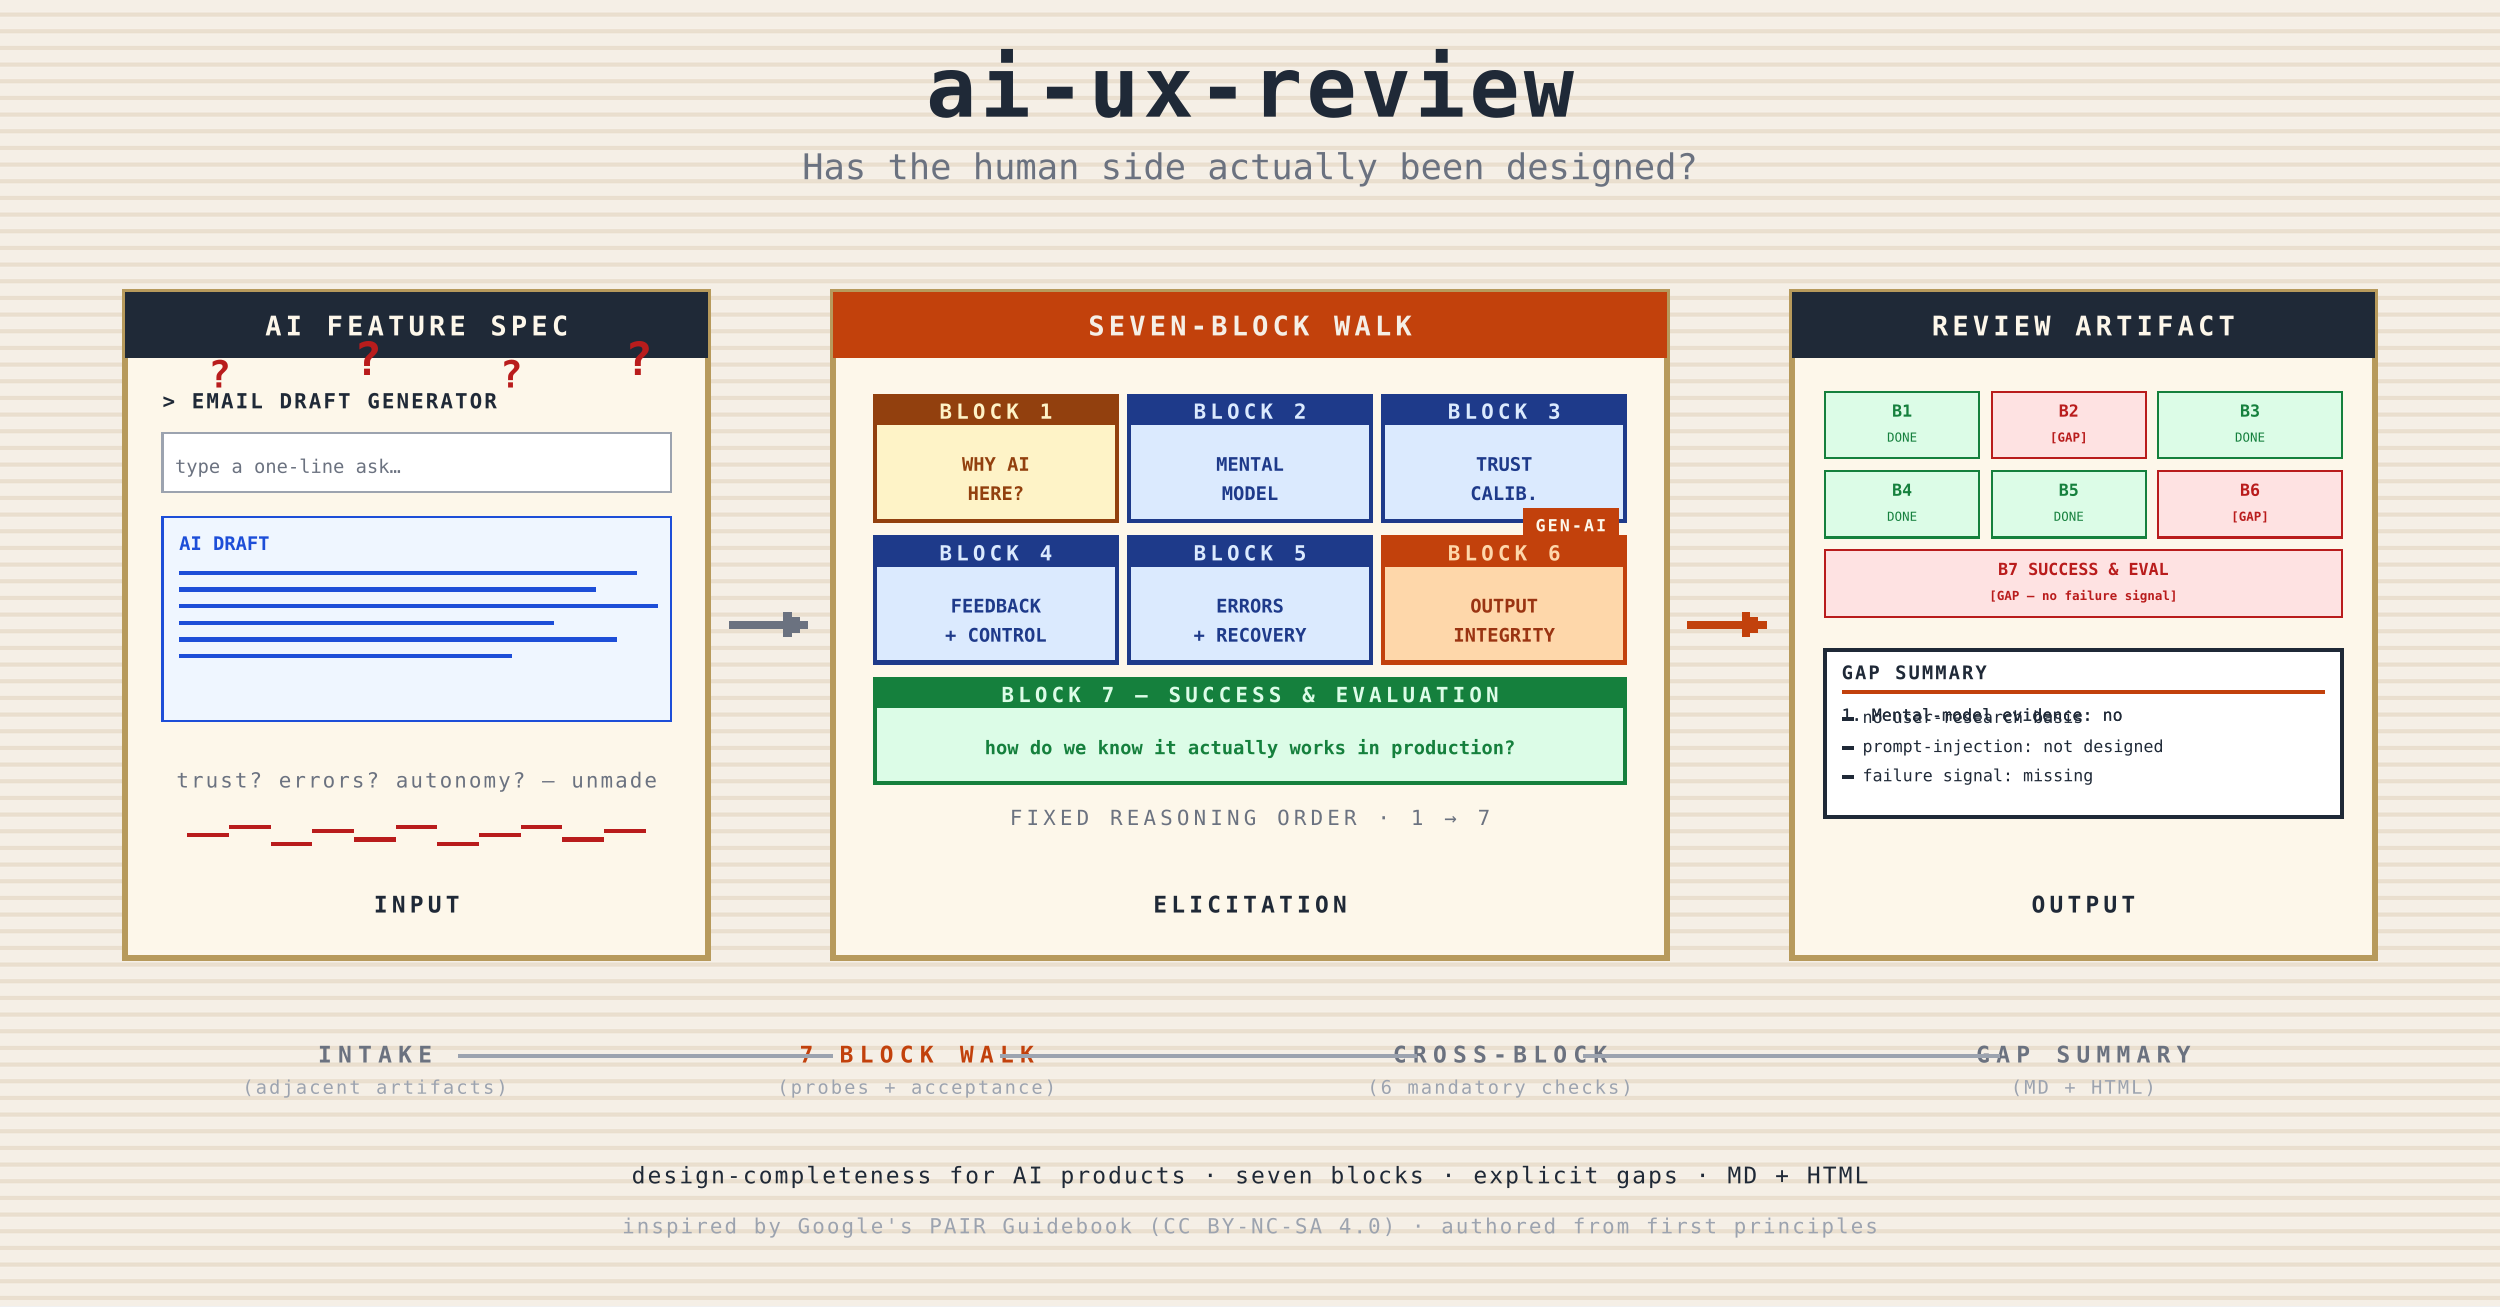
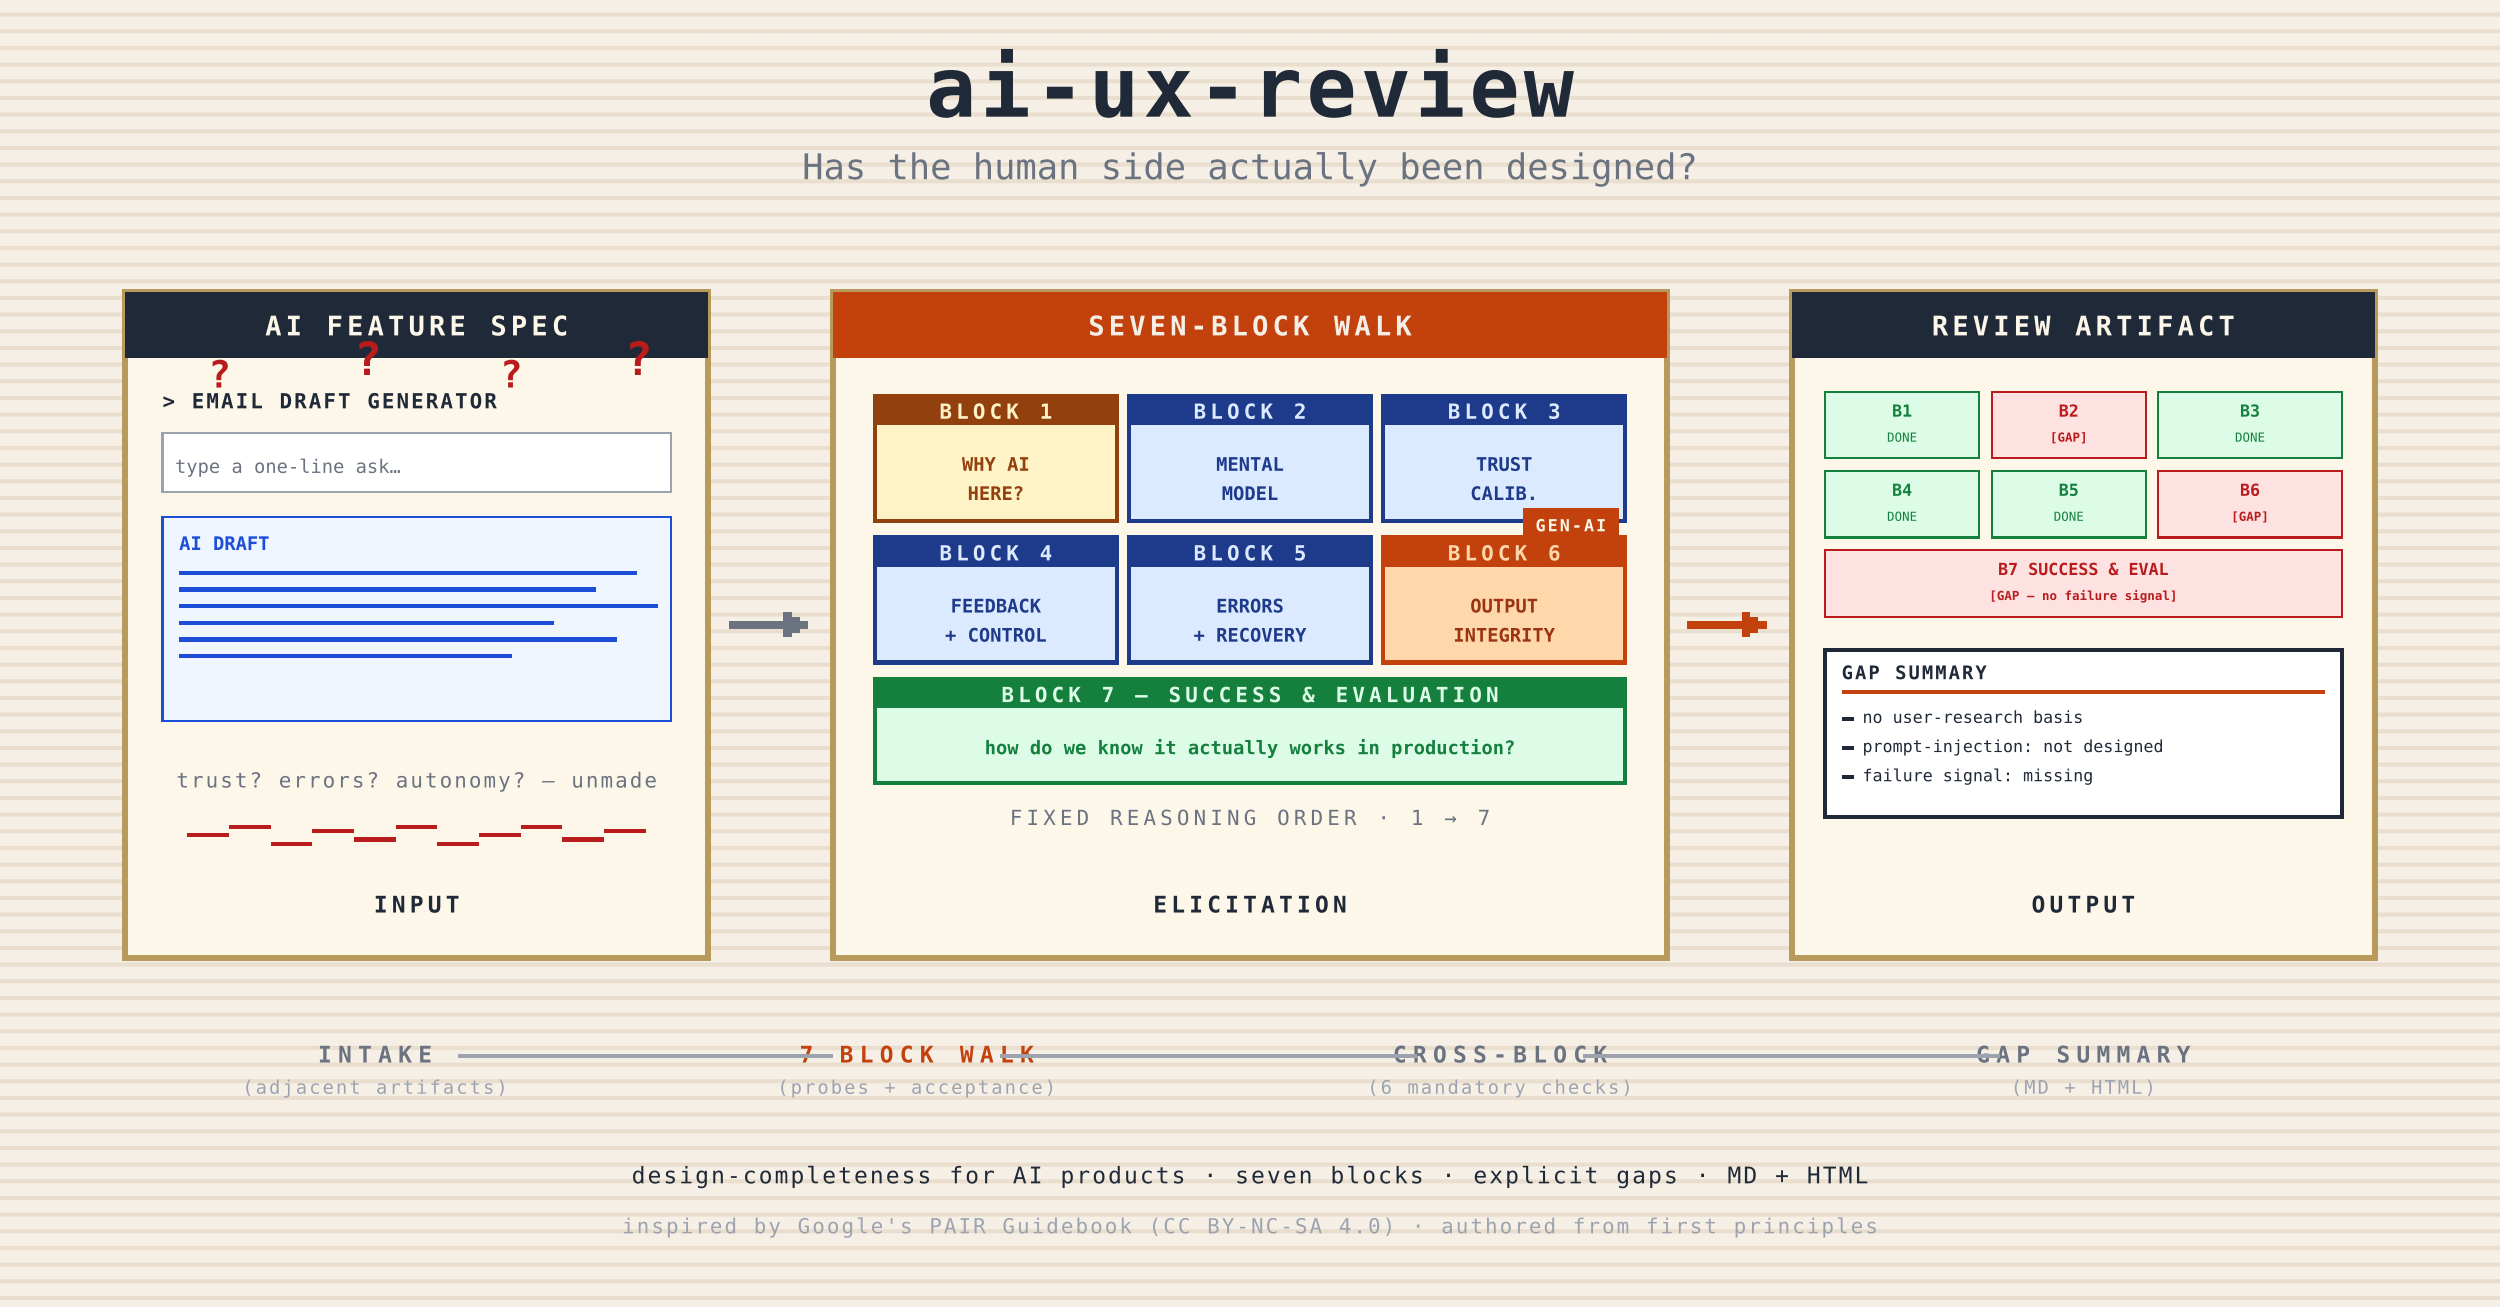
<svg xmlns="http://www.w3.org/2000/svg" viewBox="0 0 1200 627" role="img" aria-label="ai-ux-review — Has the human side actually been designed?" shape-rendering="crispEdges" style="image-rendering: pixelated; image-rendering: crisp-edges;">
  <defs>
    <pattern id="scan-aiux-li" x="0" y="0" width="8" height="8" patternUnits="userSpaceOnUse">
      <rect width="8" height="8" fill="#f5efe6" />
      <rect y="6" width="8" height="2" fill="#eadfcf" />
    </pattern>
  </defs>
  <rect width="1200" height="627" fill="url(#scan-aiux-li)" />
  <g font-family="ui-monospace, SFMono-Regular, Menlo, monospace" text-anchor="middle">
    <text x="600" y="56" font-size="40" font-weight="700" fill="#1f2937" letter-spacing="2">ai-ux-review</text>
    <text x="600" y="86" font-size="17" fill="#6b7280">Has the human side actually been designed?</text>
  </g>
  <g>
    <rect x="60" y="140" width="280" height="320" fill="#fdf7ea" stroke="#b79a5c" stroke-width="3" />
    <rect x="60" y="140" width="280" height="32" fill="#1f2937" />
    <text x="200" y="161" font-family="ui-monospace, SFMono-Regular, Menlo, monospace" font-size="13" font-weight="700" fill="#fdf7ea" text-anchor="middle" letter-spacing="2">AI FEATURE SPEC</text>
    <text x="78" y="196" font-family="ui-monospace, SFMono-Regular, Menlo, monospace" font-size="10" font-weight="700" fill="#1f2937" letter-spacing="1">&gt; EMAIL DRAFT GENERATOR</text>
    <rect x="78" y="208" width="244" height="28" fill="white" stroke="#9ca3af" stroke-width="1" />
    <text x="84" y="227" font-family="ui-monospace, SFMono-Regular, Menlo, monospace" font-size="9" fill="#6b7280">type a one-line ask…</text>
    <rect x="78" y="248" width="244" height="98" fill="#eff6ff" stroke="#1d4ed8" stroke-width="1" />
    <text x="86" y="264" font-family="ui-monospace, SFMono-Regular, Menlo, monospace" font-size="9" font-weight="700" fill="#1d4ed8">AI DRAFT</text>
    <rect x="86" y="274" width="220" height="2" fill="#1d4ed8" />
    <rect x="86" y="282" width="200" height="2" fill="#1d4ed8" />
    <rect x="86" y="290" width="230" height="2" fill="#1d4ed8" />
    <rect x="86" y="298" width="180" height="2" fill="#1d4ed8" />
    <rect x="86" y="306" width="210" height="2" fill="#1d4ed8" />
    <rect x="86" y="314" width="160" height="2" fill="#1d4ed8" />
    <g font-family="ui-monospace, SFMono-Regular, Menlo, monospace" fill="#b91c1c" font-weight="700">
      <text x="100" y="186" font-size="18">?</text>
      <text x="170" y="180" font-size="22">?</text>
      <text x="240" y="186" font-size="18">?</text>
      <text x="300" y="180" font-size="22">?</text>
    </g>
    <text x="200" y="378" font-family="ui-monospace, SFMono-Regular, Menlo, monospace" font-size="10" fill="#6b7280" text-anchor="middle" letter-spacing="1">trust? errors? autonomy? — unmade</text>
    <g fill="#b91c1c">
      <rect x="90" y="400" width="20" height="2" />
      <rect x="110" y="396" width="20" height="2" />
      <rect x="130" y="404" width="20" height="2" />
      <rect x="150" y="398" width="20" height="2" />
      <rect x="170" y="402" width="20" height="2" />
      <rect x="190" y="396" width="20" height="2" />
      <rect x="210" y="404" width="20" height="2" />
      <rect x="230" y="400" width="20" height="2" />
      <rect x="250" y="396" width="20" height="2" />
      <rect x="270" y="402" width="20" height="2" />
      <rect x="290" y="398" width="20" height="2" />
    </g>
    <text x="200" y="438" font-family="ui-monospace, SFMono-Regular, Menlo, monospace" font-size="11" font-weight="700" fill="#1f2937" text-anchor="middle" letter-spacing="2">INPUT</text>
  </g>
  <g fill="#6b7280">
    <rect x="350" y="298" width="30" height="4" />
    <rect x="376" y="294" width="4" height="12" />
    <rect x="380" y="296" width="4" height="8" />
    <rect x="384" y="298" width="4" height="4" />
  </g>
  <g>
    <rect x="400" y="140" width="400" height="320" fill="#fdf7ea" stroke="#b79a5c" stroke-width="3" />
    <rect x="400" y="140" width="400" height="32" fill="#c2410c" />
    <text x="600" y="161" font-family="ui-monospace, SFMono-Regular, Menlo, monospace" font-size="13" font-weight="700" fill="#f5efe6" text-anchor="middle" letter-spacing="2">SEVEN-BLOCK WALK</text>
    <g font-family="ui-monospace, SFMono-Regular, Menlo, monospace">
      <rect x="420" y="190" width="116" height="60" fill="#fef3c7" stroke="#92400e" stroke-width="2" />
      <rect x="420" y="190" width="116" height="14" fill="#92400e" />
      <text x="478" y="201" font-size="10" font-weight="700" fill="#fef3c7" text-anchor="middle" letter-spacing="2">BLOCK 1</text>
      <text x="478" y="226" font-size="9" font-weight="700" fill="#92400e" text-anchor="middle">WHY AI</text>
      <text x="478" y="240" font-size="9" font-weight="700" fill="#92400e" text-anchor="middle">HERE?</text>
      <rect x="542" y="190" width="116" height="60" fill="#dbeafe" stroke="#1e3a8a" stroke-width="2" />
      <rect x="542" y="190" width="116" height="14" fill="#1e3a8a" />
      <text x="600" y="201" font-size="10" font-weight="700" fill="#dbeafe" text-anchor="middle" letter-spacing="2">BLOCK 2</text>
      <text x="600" y="226" font-size="9" font-weight="700" fill="#1e3a8a" text-anchor="middle">MENTAL</text>
      <text x="600" y="240" font-size="9" font-weight="700" fill="#1e3a8a" text-anchor="middle">MODEL</text>
      <rect x="664" y="190" width="116" height="60" fill="#dbeafe" stroke="#1e3a8a" stroke-width="2" />
      <rect x="664" y="190" width="116" height="14" fill="#1e3a8a" />
      <text x="722" y="201" font-size="10" font-weight="700" fill="#dbeafe" text-anchor="middle" letter-spacing="2">BLOCK 3</text>
      <text x="722" y="226" font-size="9" font-weight="700" fill="#1e3a8a" text-anchor="middle">TRUST</text>
      <text x="722" y="240" font-size="9" font-weight="700" fill="#1e3a8a" text-anchor="middle">CALIB.</text>
      <rect x="420" y="258" width="116" height="60" fill="#dbeafe" stroke="#1e3a8a" stroke-width="2" />
      <rect x="420" y="258" width="116" height="14" fill="#1e3a8a" />
      <text x="478" y="269" font-size="10" font-weight="700" fill="#dbeafe" text-anchor="middle" letter-spacing="2">BLOCK 4</text>
      <text x="478" y="294" font-size="9" font-weight="700" fill="#1e3a8a" text-anchor="middle">FEEDBACK</text>
      <text x="478" y="308" font-size="9" font-weight="700" fill="#1e3a8a" text-anchor="middle">+ CONTROL</text>
      <rect x="542" y="258" width="116" height="60" fill="#dbeafe" stroke="#1e3a8a" stroke-width="2" />
      <rect x="542" y="258" width="116" height="14" fill="#1e3a8a" />
      <text x="600" y="269" font-size="10" font-weight="700" fill="#dbeafe" text-anchor="middle" letter-spacing="2">BLOCK 5</text>
      <text x="600" y="294" font-size="9" font-weight="700" fill="#1e3a8a" text-anchor="middle">ERRORS</text>
      <text x="600" y="308" font-size="9" font-weight="700" fill="#1e3a8a" text-anchor="middle">+ RECOVERY</text>
      <rect x="664" y="258" width="116" height="60" fill="#fed7aa" stroke="#c2410c" stroke-width="2" />
      <rect x="664" y="258" width="116" height="14" fill="#c2410c" />
      <text x="722" y="269" font-size="10" font-weight="700" fill="#fed7aa" text-anchor="middle" letter-spacing="2">BLOCK 6</text>
      <text x="722" y="294" font-size="9" font-weight="700" fill="#9a3412" text-anchor="middle">OUTPUT</text>
      <text x="722" y="308" font-size="9" font-weight="700" fill="#9a3412" text-anchor="middle">INTEGRITY</text>
      <rect x="420" y="326" width="360" height="50" fill="#dcfce7" stroke="#15803d" stroke-width="2" />
      <rect x="420" y="326" width="360" height="14" fill="#15803d" />
      <text x="600" y="337" font-size="10" font-weight="700" fill="#dcfce7" text-anchor="middle" letter-spacing="2">BLOCK 7 — SUCCESS &amp; EVALUATION</text>
      <text x="600" y="362" font-size="9" font-weight="700" fill="#15803d" text-anchor="middle">how do we know it actually works in production?</text>
    </g>
    <g>
      <rect x="731" y="244" width="46" height="14" fill="#c2410c" />
      <text x="754" y="255" font-family="ui-monospace, SFMono-Regular, Menlo, monospace" font-size="8" font-weight="700" fill="#fdf7ea" text-anchor="middle" letter-spacing="1">GEN-AI</text>
    </g>
    <text x="600" y="396" font-family="ui-monospace, SFMono-Regular, Menlo, monospace" font-size="10" fill="#6b7280" text-anchor="middle" letter-spacing="2">FIXED REASONING ORDER · 1 → 7</text>
    <text x="600" y="438" font-family="ui-monospace, SFMono-Regular, Menlo, monospace" font-size="11" font-weight="700" fill="#1f2937" text-anchor="middle" letter-spacing="2">ELICITATION</text>
  </g>
  <g fill="#c2410c">
    <rect x="810" y="298" width="30" height="4" />
    <rect x="836" y="294" width="4" height="12" />
    <rect x="840" y="296" width="4" height="8" />
    <rect x="844" y="298" width="4" height="4" />
  </g>
  <g>
    <rect x="860" y="140" width="280" height="320" fill="#fdf7ea" stroke="#b79a5c" stroke-width="3" />
    <rect x="860" y="140" width="280" height="32" fill="#1f2937" />
    <text x="1000" y="161" font-family="ui-monospace, SFMono-Regular, Menlo, monospace" font-size="13" font-weight="700" fill="#fdf7ea" text-anchor="middle" letter-spacing="2">REVIEW ARTIFACT</text>
    <g>
      <rect x="876" y="188" width="74" height="32" fill="#dcfce7" stroke="#15803d" stroke-width="1" />
      <text x="913" y="200" font-family="ui-monospace, SFMono-Regular, Menlo, monospace" font-size="8" font-weight="700" fill="#15803d" text-anchor="middle">B1</text>
      <text x="913" y="212" font-family="ui-monospace, SFMono-Regular, Menlo, monospace" font-size="6" fill="#15803d" text-anchor="middle">DONE</text>
      <rect x="956" y="188" width="74" height="32" fill="#fee2e2" stroke="#b91c1c" stroke-width="1" />
      <text x="993" y="200" font-family="ui-monospace, SFMono-Regular, Menlo, monospace" font-size="8" font-weight="700" fill="#b91c1c" text-anchor="middle">B2</text>
      <text x="993" y="212" font-family="ui-monospace, SFMono-Regular, Menlo, monospace" font-size="6" font-weight="700" fill="#b91c1c" text-anchor="middle">[GAP]</text>
      <rect x="1036" y="188" width="88" height="32" fill="#dcfce7" stroke="#15803d" stroke-width="1" />
      <text x="1080" y="200" font-family="ui-monospace, SFMono-Regular, Menlo, monospace" font-size="8" font-weight="700" fill="#15803d" text-anchor="middle">B3</text>
      <text x="1080" y="212" font-family="ui-monospace, SFMono-Regular, Menlo, monospace" font-size="6" fill="#15803d" text-anchor="middle">DONE</text>
      <rect x="876" y="226" width="74" height="32" fill="#dcfce7" stroke="#15803d" stroke-width="1" />
      <text x="913" y="238" font-family="ui-monospace, SFMono-Regular, Menlo, monospace" font-size="8" font-weight="700" fill="#15803d" text-anchor="middle">B4</text>
      <text x="913" y="250" font-family="ui-monospace, SFMono-Regular, Menlo, monospace" font-size="6" fill="#15803d" text-anchor="middle">DONE</text>
      <rect x="956" y="226" width="74" height="32" fill="#dcfce7" stroke="#15803d" stroke-width="1" />
      <text x="993" y="238" font-family="ui-monospace, SFMono-Regular, Menlo, monospace" font-size="8" font-weight="700" fill="#15803d" text-anchor="middle">B5</text>
      <text x="993" y="250" font-family="ui-monospace, SFMono-Regular, Menlo, monospace" font-size="6" fill="#15803d" text-anchor="middle">DONE</text>
      <rect x="1036" y="226" width="88" height="32" fill="#fee2e2" stroke="#b91c1c" stroke-width="1" />
      <text x="1080" y="238" font-family="ui-monospace, SFMono-Regular, Menlo, monospace" font-size="8" font-weight="700" fill="#b91c1c" text-anchor="middle">B6</text>
      <text x="1080" y="250" font-family="ui-monospace, SFMono-Regular, Menlo, monospace" font-size="6" font-weight="700" fill="#b91c1c" text-anchor="middle">[GAP]</text>
      <rect x="876" y="264" width="248" height="32" fill="#fee2e2" stroke="#b91c1c" stroke-width="1" />
      <text x="1000" y="276" font-family="ui-monospace, SFMono-Regular, Menlo, monospace" font-size="8" font-weight="700" fill="#b91c1c" text-anchor="middle">B7 SUCCESS &amp; EVAL</text>
      <text x="1000" y="288" font-family="ui-monospace, SFMono-Regular, Menlo, monospace" font-size="6" font-weight="700" fill="#b91c1c" text-anchor="middle">[GAP — no failure signal]</text>
    </g>
    <rect x="876" y="312" width="248" height="80" fill="white" stroke="#1f2937" stroke-width="2" />
    <text x="884" y="326" font-family="ui-monospace, SFMono-Regular, Menlo, monospace" font-size="9" font-weight="700" fill="#1f2937" letter-spacing="1">GAP SUMMARY</text>
    <line x1="884" y1="332" x2="1116" y2="332" stroke="#c2410c" stroke-width="2" />
-     <g fill="#1f2937" font-family="ui-monospace, SFMono-Regular, Menlo, monospace" font-size="8">
-       <text x="884" y="346">1. Mental-model evidence: no</text>
-       <text x="884" y="346" dx="0" dy="0">1. Mental-model evidence: no</text>
-       <text x="884" y="346" dx="200" dy="0" />
-     </g>
    <rect x="884" y="344" width="6" height="2" fill="#1f2937" />
    <text x="894" y="347" font-family="ui-monospace, SFMono-Regular, Menlo, monospace" font-size="8" fill="#1f2937">no user-research basis</text>
    <rect x="884" y="358" width="6" height="2" fill="#1f2937" />
    <text x="894" y="361" font-family="ui-monospace, SFMono-Regular, Menlo, monospace" font-size="8" fill="#1f2937">prompt-injection: not designed</text>
    <rect x="884" y="372" width="6" height="2" fill="#1f2937" />
    <text x="894" y="375" font-family="ui-monospace, SFMono-Regular, Menlo, monospace" font-size="8" fill="#1f2937">failure signal: missing</text>
    <text x="1000" y="438" font-family="ui-monospace, SFMono-Regular, Menlo, monospace" font-size="11" font-weight="700" fill="#1f2937" text-anchor="middle" letter-spacing="2">OUTPUT</text>
  </g>
  <g font-family="ui-monospace, SFMono-Regular, Menlo, monospace" text-anchor="middle">
    <text x="180" y="510" font-size="11" font-weight="700" fill="#6b7280" letter-spacing="3">INTAKE</text>
    <text x="180" y="525" font-size="9" fill="#9ca3af" letter-spacing="1">(adjacent artifacts)</text>
    <text x="440" y="510" font-size="11" font-weight="700" fill="#c2410c" letter-spacing="3">7-BLOCK WALK</text>
    <text x="440" y="525" font-size="9" fill="#9ca3af" letter-spacing="1">(probes + acceptance)</text>
    <text x="720" y="510" font-size="11" font-weight="700" fill="#6b7280" letter-spacing="3">CROSS-BLOCK</text>
    <text x="720" y="525" font-size="9" fill="#9ca3af" letter-spacing="1">(6 mandatory checks)</text>
    <text x="1000" y="510" font-size="11" font-weight="700" fill="#6b7280" letter-spacing="3">GAP SUMMARY</text>
    <text x="1000" y="525" font-size="9" fill="#9ca3af" letter-spacing="1">(MD + HTML)</text>
  </g>
  <g fill="#9ca3af">
    <rect x="220" y="506" width="180" height="2" />
    <rect x="480" y="506" width="200" height="2" />
    <rect x="760" y="506" width="200" height="2" />
  </g>
  <g font-family="ui-monospace, SFMono-Regular, Menlo, monospace" text-anchor="middle">
    <text x="600" y="568" font-size="11" fill="#1f2937" letter-spacing="1">design-completeness for AI products · seven blocks · explicit gaps · MD + HTML</text>
    <text x="600" y="592" font-size="10" fill="#9ca3af" letter-spacing="1">inspired by Google's PAIR Guidebook (CC BY-NC-SA 4.0) · authored from first principles</text>
  </g>
</svg>
